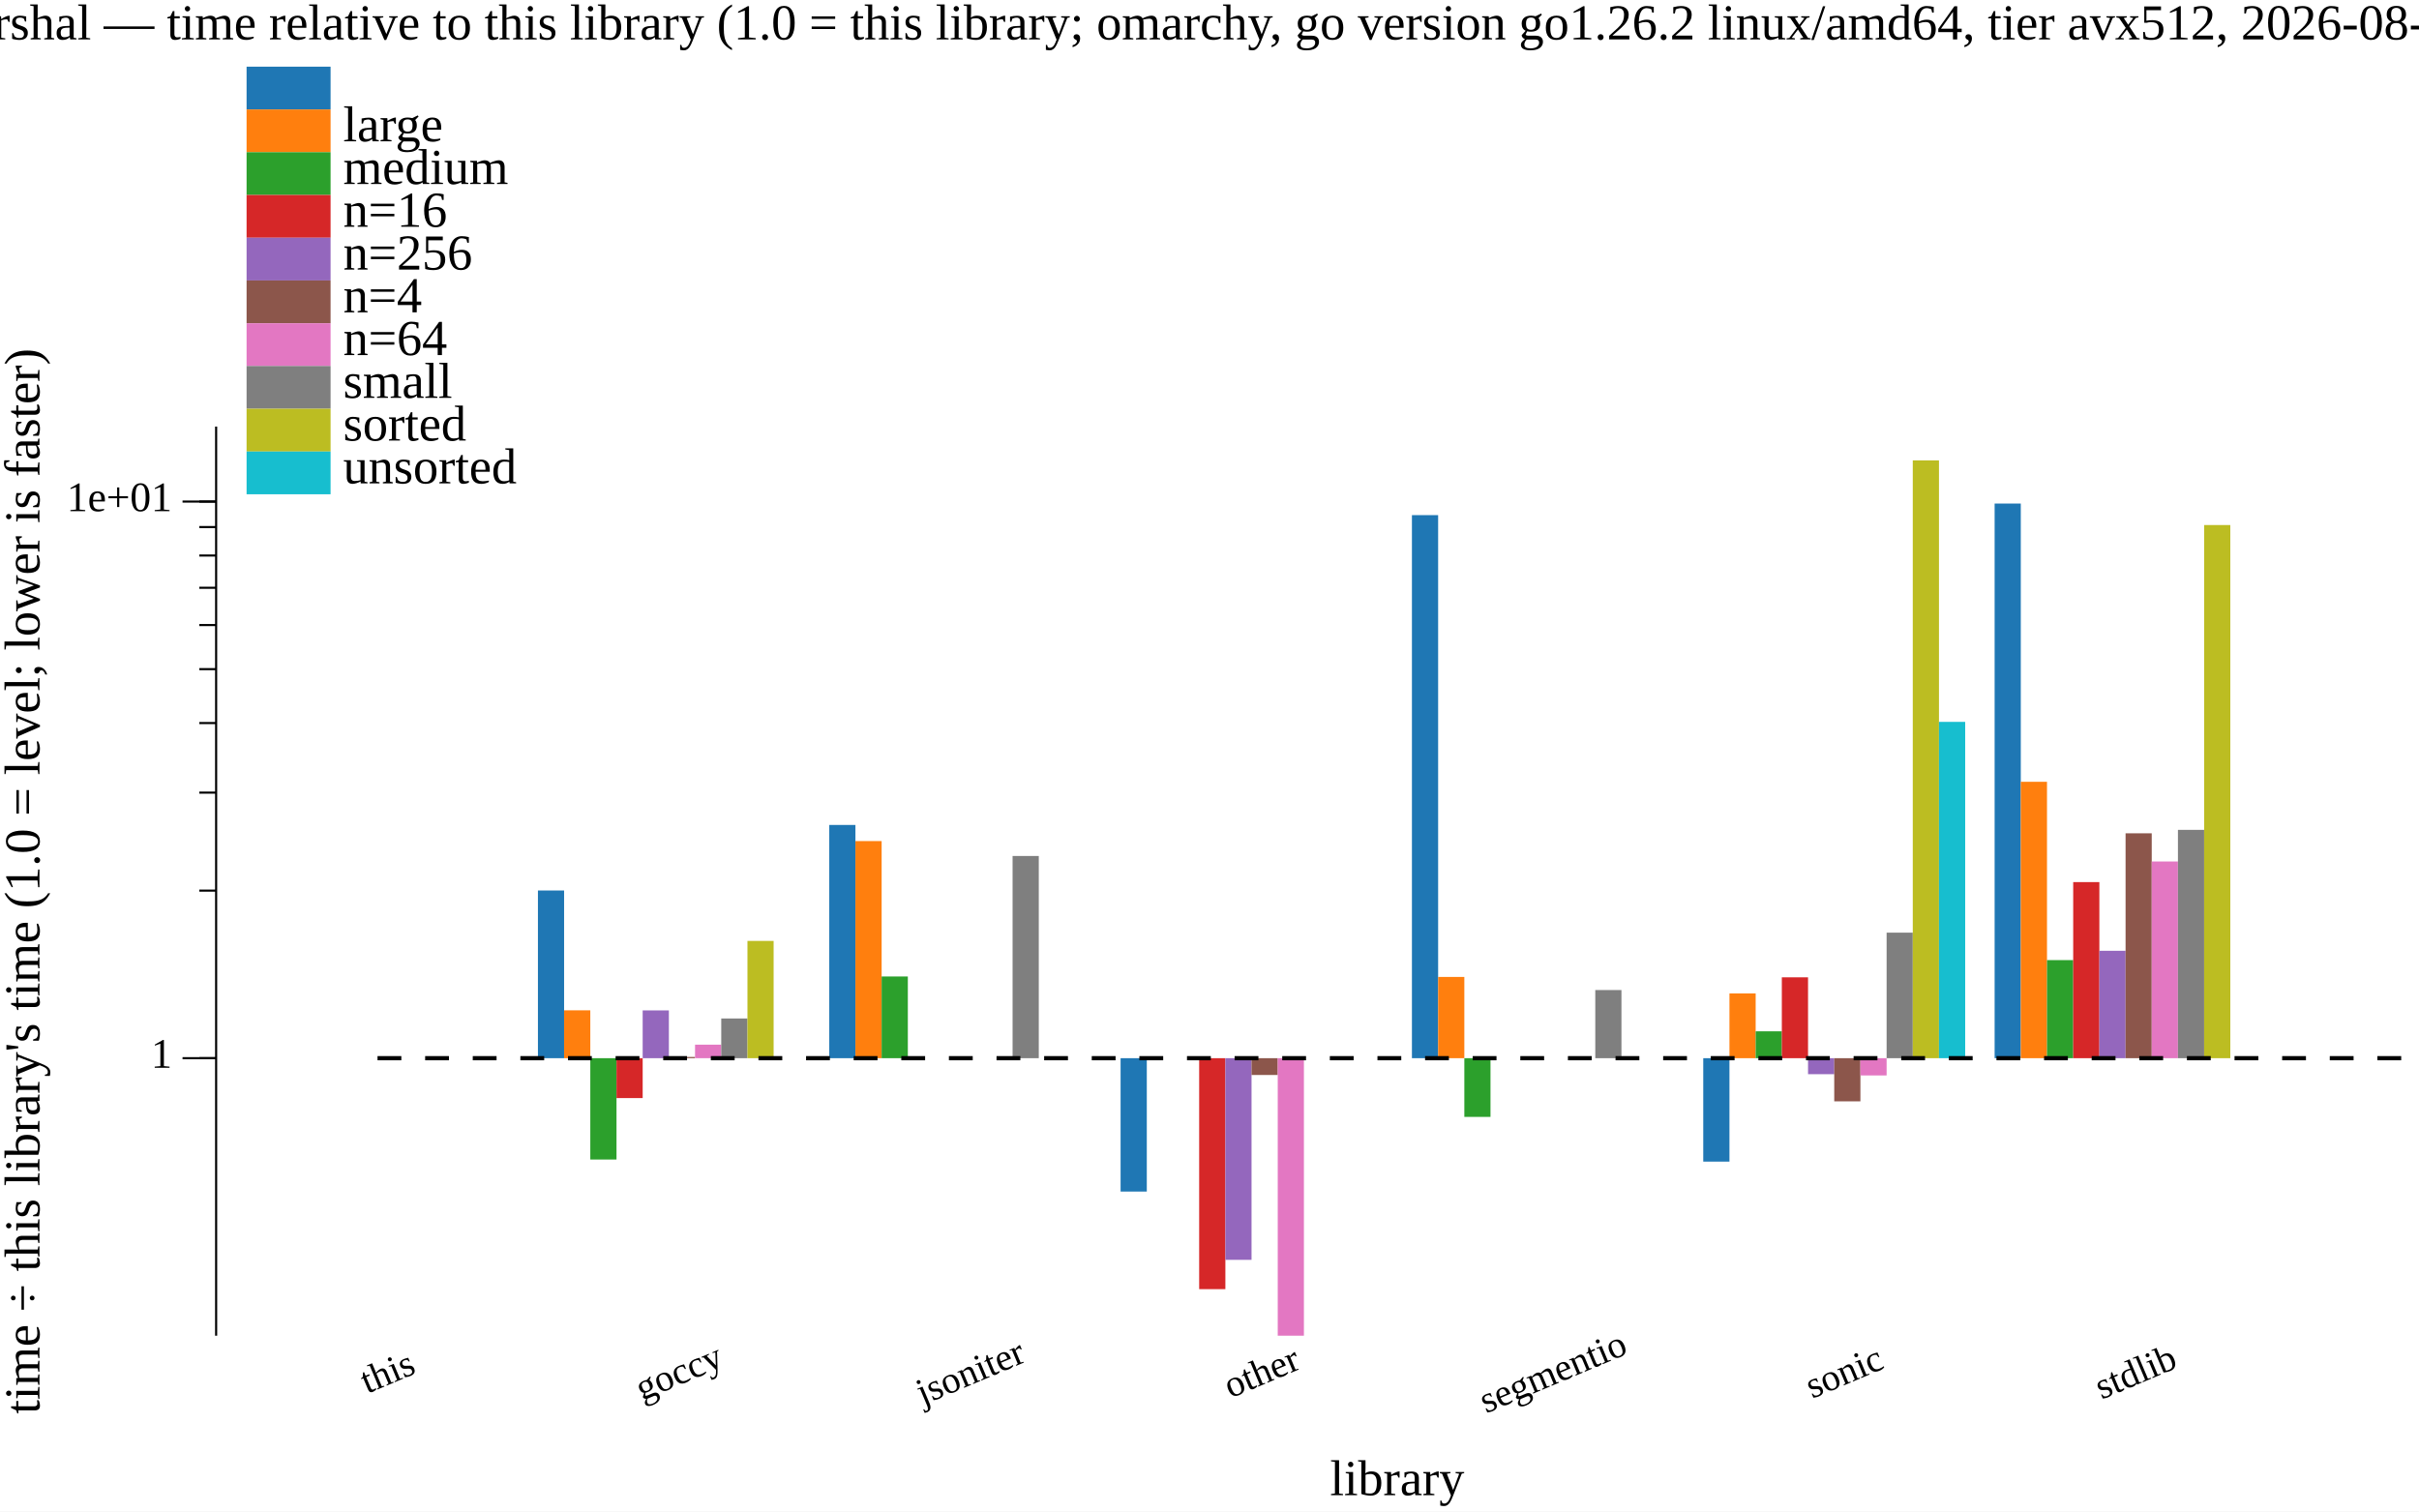
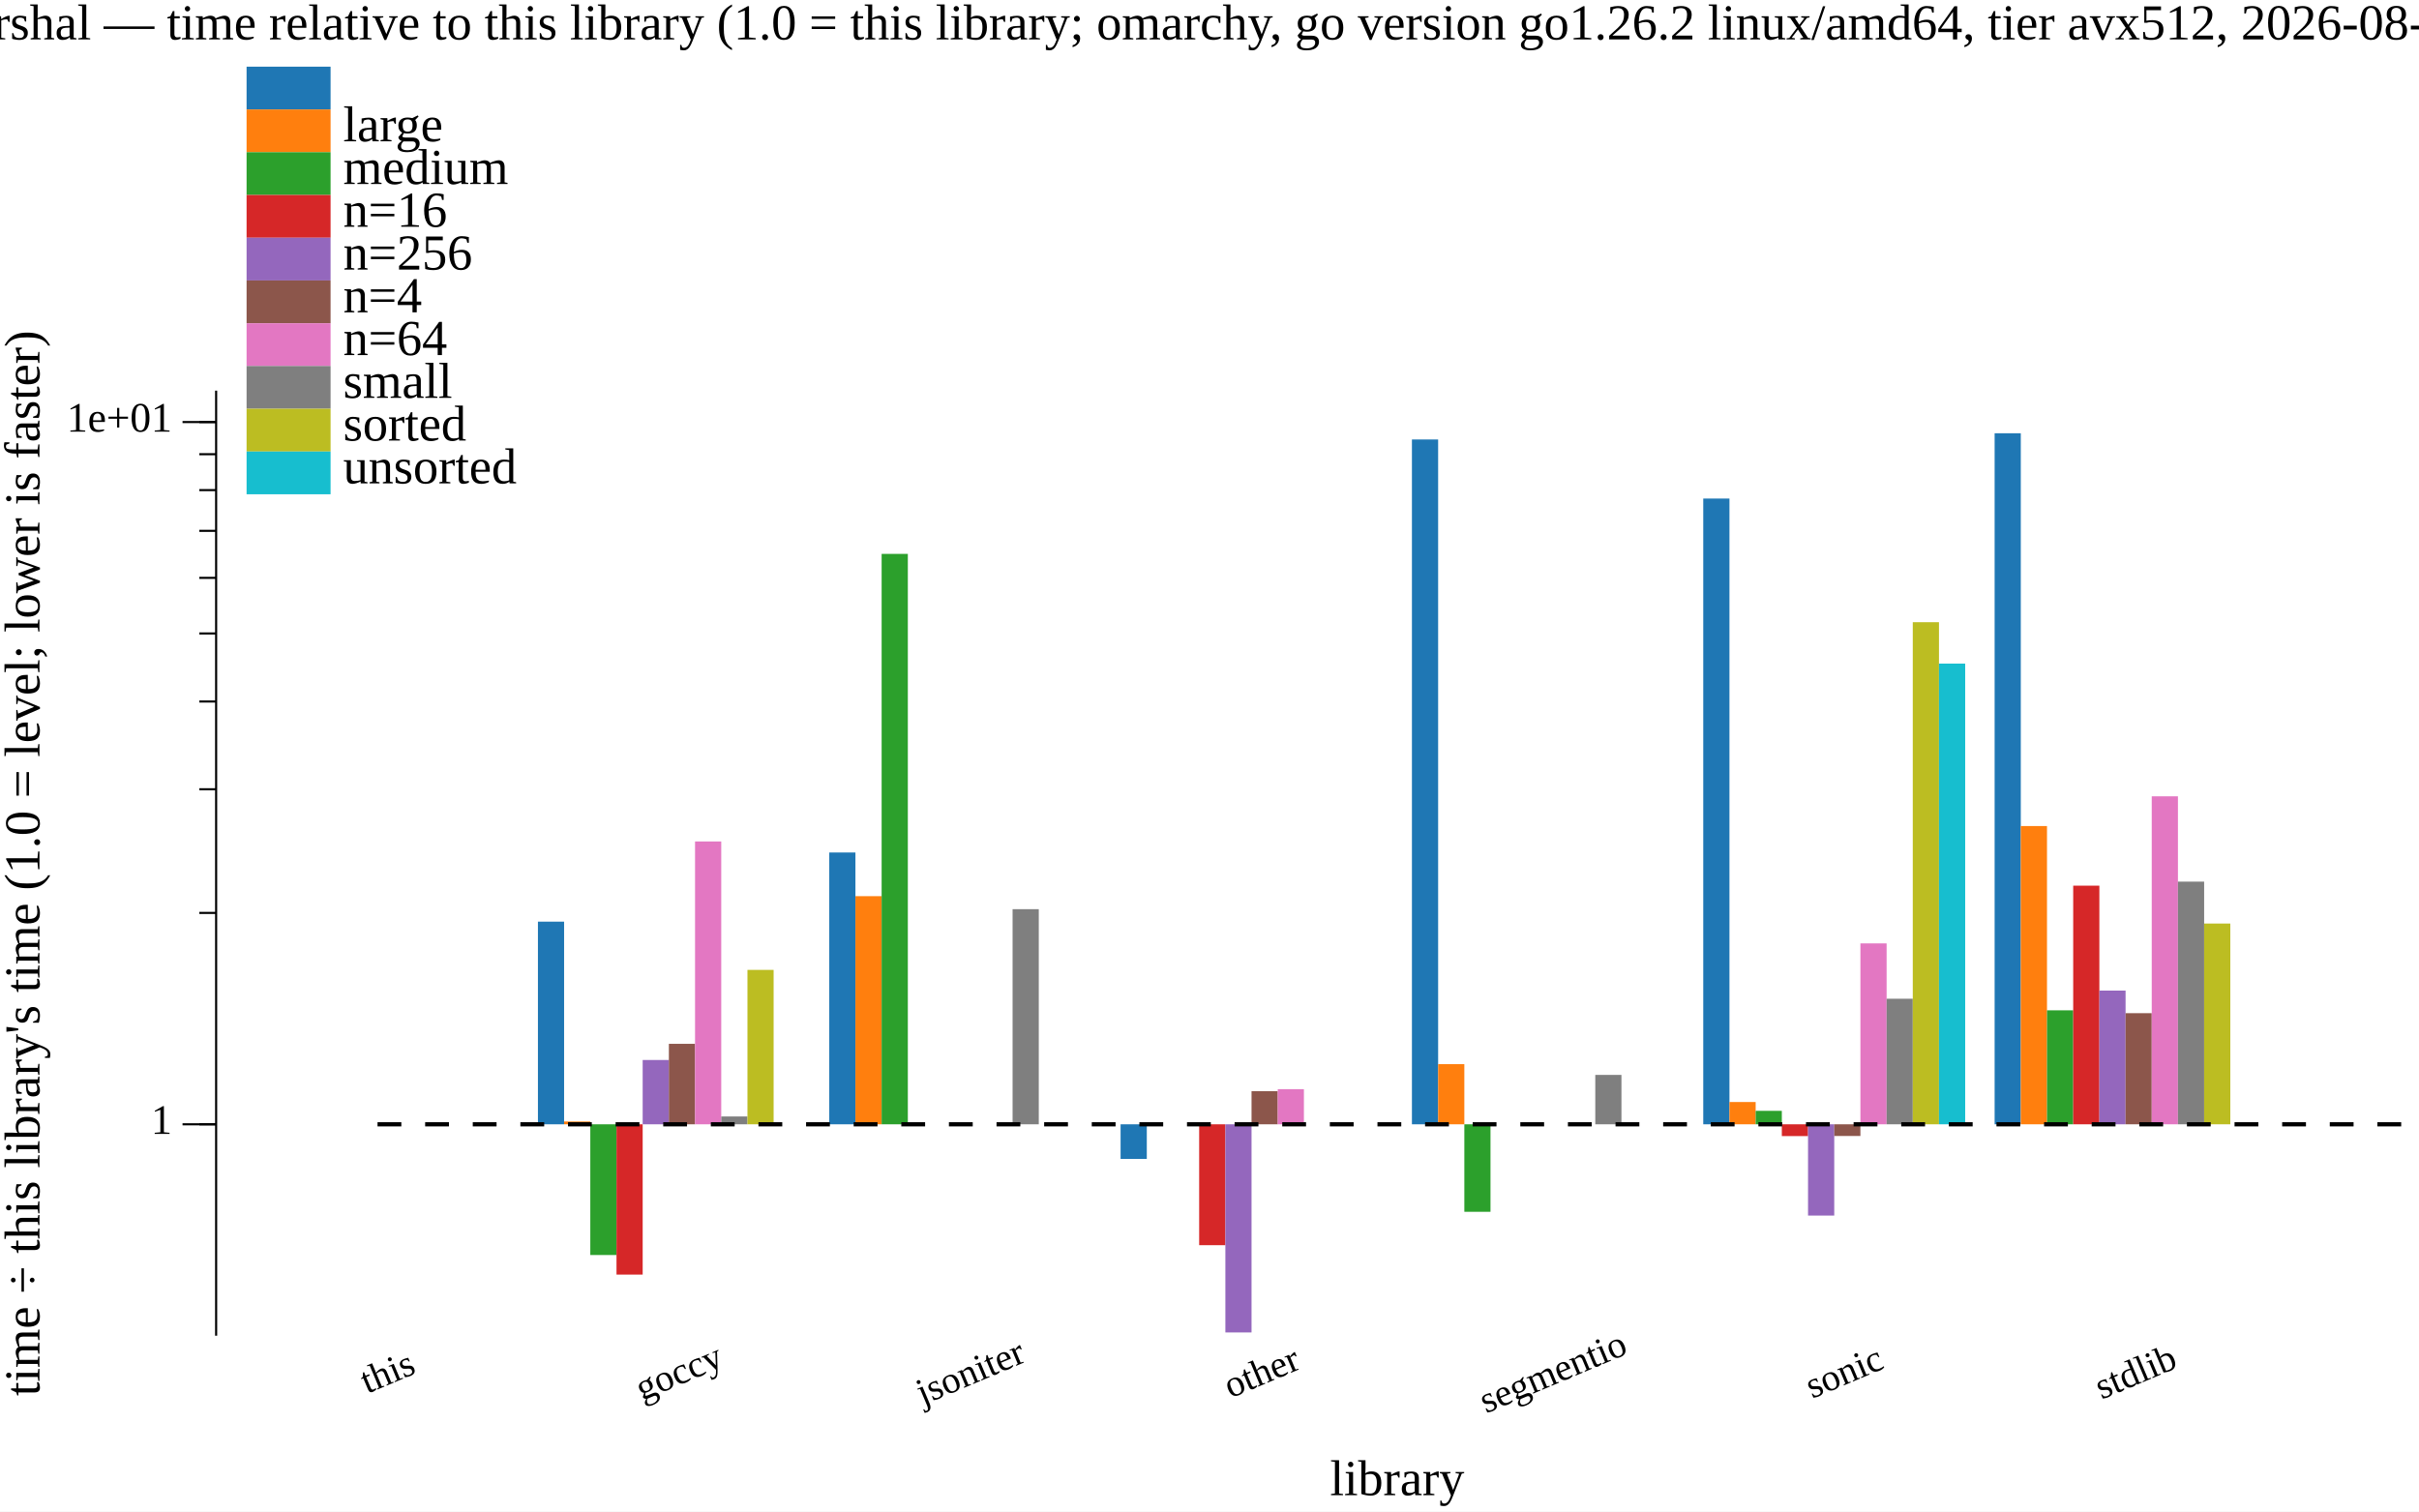
<svg xmlns="http://www.w3.org/2000/svg" width="576pt" height="360pt" viewBox="0 0 576 360">
  <g transform="scale(1, -1) translate(0, -360)">
    <path d="M0,0L576,0L576,360L0,360Z" style="fill:#FFFFFF" />
-     <text x="-17.602" y="-350.61" transform="scale(1, -1)" style="font-family:Liberation Serif;font-variant:normal;font-weight:normal;font-style:normal;font-size:12px">Marshal — time relative to this library (1.0 = this library; omarchy, go version go1.26.2 linux/amd64, tier avx512, 2026-08-07)</text>
+     <text x="-17.602" y="-350.61" transform="scale(1, -1)" style="font-family:Liberation Serif;font-variant:normal;font-weight:normal;font-style:normal;font-size:12px">Marshal — time relative to this library (1.0 = this library; omarchy, go version go1.26.2 linux/amd64, tier avx512, 2026-08-08)</text>
    <text x="316.7" y="-3.902" transform="scale(1, -1)" style="font-family:Liberation Serif;font-variant:normal;font-weight:normal;font-style:normal;font-size:12px">library</text>
    <g transform="rotate(22.91831)">
      <text x="91.416" y="8.237" transform="scale(1, -1)" style="font-family:Liberation Serif;font-variant:normal;font-weight:normal;font-style:normal;font-size:9px">this</text>
    </g>
    <g transform="rotate(22.91831)">
      <text x="151.07" y="35.251" transform="scale(1, -1)" style="font-family:Liberation Serif;font-variant:normal;font-weight:normal;font-style:normal;font-size:9px">goccy</text>
    </g>
    <g transform="rotate(22.91831)">
      <text x="212.21" y="62.266" transform="scale(1, -1)" style="font-family:Liberation Serif;font-variant:normal;font-weight:normal;font-style:normal;font-size:9px">jsoniter</text>
    </g>
    <g transform="rotate(22.91831)">
      <text x="280.36" y="89.281" transform="scale(1, -1)" style="font-family:Liberation Serif;font-variant:normal;font-weight:normal;font-style:normal;font-size:9px">other</text>
    </g>
    <g transform="rotate(22.91831)">
      <text x="335" y="116.3" transform="scale(1, -1)" style="font-family:Liberation Serif;font-variant:normal;font-weight:normal;font-style:normal;font-size:9px">segmentio</text>
    </g>
    <g transform="rotate(22.91831)">
      <text x="407.9" y="143.31" transform="scale(1, -1)" style="font-family:Liberation Serif;font-variant:normal;font-weight:normal;font-style:normal;font-size:9px">sonic</text>
    </g>
    <g transform="rotate(22.91831)">
      <text x="471.29" y="170.33" transform="scale(1, -1)" style="font-family:Liberation Serif;font-variant:normal;font-weight:normal;font-style:normal;font-size:9px">stdlib</text>
    </g>
    <g transform="rotate(90)">
-       <text x="23.244" y="9.387" transform="scale(1, -1)" style="font-family:Liberation Serif;font-variant:normal;font-weight:normal;font-style:normal;font-size:12px">time ÷ this library's time (1.0 = level; lower is faster)</text>
+       <text x="27.525" y="9.387" transform="scale(1, -1)" style="font-family:Liberation Serif;font-variant:normal;font-weight:normal;font-style:normal;font-size:12px">time ÷ this library's time (1.0 = level; lower is faster)</text>
    </g>
-     <text x="35.963" y="-105.69" transform="scale(1, -1)" style="font-family:Liberation Serif;font-variant:normal;font-weight:normal;font-style:normal;font-size:10px">1</text>
-     <text x="15.885" y="-238.25" transform="scale(1, -1)" style="font-family:Liberation Serif;font-variant:normal;font-weight:normal;font-style:normal;font-size:10px">1e+01</text>
-     <path d="M43.463,107.97L51.463,107.97" style="fill:none;stroke:#000000;stroke-width:0.5" />
-     <path d="M47.463,107.97L51.463,107.97" style="fill:none;stroke:#000000;stroke-width:0.5" />
-     <path d="M47.463,147.88L51.463,147.88" style="fill:none;stroke:#000000;stroke-width:0.5" />
-     <path d="M47.463,171.22L51.463,171.22" style="fill:none;stroke:#000000;stroke-width:0.5" />
-     <path d="M47.463,187.79L51.463,187.79" style="fill:none;stroke:#000000;stroke-width:0.5" />
-     <path d="M47.463,200.63L51.463,200.63" style="fill:none;stroke:#000000;stroke-width:0.5" />
-     <path d="M47.463,211.13L51.463,211.13" style="fill:none;stroke:#000000;stroke-width:0.5" />
-     <path d="M47.463,220.01L51.463,220.01" style="fill:none;stroke:#000000;stroke-width:0.5" />
-     <path d="M47.463,227.69L51.463,227.69" style="fill:none;stroke:#000000;stroke-width:0.5" />
-     <path d="M47.463,234.47L51.463,234.47" style="fill:none;stroke:#000000;stroke-width:0.5" />
-     <path d="M43.463,240.54L51.463,240.54" style="fill:none;stroke:#000000;stroke-width:0.5" />
-     <path d="M47.463,240.54L51.463,240.54" style="fill:none;stroke:#000000;stroke-width:0.5" />
-     <path d="M51.463,41.875L51.463,258.4" style="fill:none;stroke:#000000;stroke-width:0.5" />
-     <path d="M58.715,107.97L58.715,107.97L64.951,107.97L64.951,107.97Z" style="fill:#1F77B4" />
-     <path d="M128.09,107.97L128.09,147.91L134.32,147.91L134.32,107.97Z" style="fill:#1F77B4" />
-     <path d="M197.46,107.97L197.46,163.52L203.69,163.52L203.69,107.97Z" style="fill:#1F77B4" />
-     <path d="M266.83,107.97L266.83,76.206L273.07,76.206L273.07,107.97Z" style="fill:#1F77B4" />
-     <path d="M336.2,107.97L336.2,237.31L342.44,237.31L342.44,107.97Z" style="fill:#1F77B4" />
-     <path d="M405.57,107.97L405.57,83.337L411.81,83.337L411.81,107.97Z" style="fill:#1F77B4" />
-     <path d="M474.95,107.97L474.95,240.07L481.18,240.07L481.18,107.97Z" style="fill:#1F77B4" />
-     <path d="M64.951,107.97L64.951,107.97L71.187,107.97L71.187,107.97Z" style="fill:#FF7F0E" />
-     <path d="M134.32,107.97L134.32,119.37L140.56,119.37L140.56,107.97Z" style="fill:#FF7F0E" />
-     <path d="M203.69,107.97L203.69,159.68L209.93,159.68L209.93,107.97Z" style="fill:#FF7F0E" />
-     <path d="M273.07,107.97L273.07,107.97L279.3,107.97L279.3,107.97Z" style="fill:#FF7F0E" />
-     <path d="M342.44,107.97L342.44,127.32L348.68,127.32L348.68,107.97Z" style="fill:#FF7F0E" />
-     <path d="M411.81,107.97L411.81,123.4L418.05,123.4L418.05,107.97Z" style="fill:#FF7F0E" />
-     <path d="M481.18,107.97L481.18,173.8L487.42,173.8L487.42,107.97Z" style="fill:#FF7F0E" />
-     <path d="M71.187,107.97L71.187,107.97L77.423,107.97L77.423,107.97Z" style="fill:#2CA02C" />
-     <path d="M140.56,107.97L140.56,83.836L146.8,83.836L146.8,107.97Z" style="fill:#2CA02C" />
-     <path d="M209.93,107.97L209.93,127.43L216.17,127.43L216.17,107.97Z" style="fill:#2CA02C" />
-     <path d="M279.3,107.97L279.3,107.97L285.54,107.97L285.54,107.97Z" style="fill:#2CA02C" />
-     <path d="M348.68,107.97L348.68,93.987L354.91,93.987L354.91,107.97Z" style="fill:#2CA02C" />
-     <path d="M418.05,107.97L418.05,114.37L424.28,114.37L424.28,107.97Z" style="fill:#2CA02C" />
-     <path d="M487.42,107.97L487.42,131.33L493.66,131.33L493.66,107.97Z" style="fill:#2CA02C" />
-     <path d="M77.423,107.97L77.423,107.97L83.659,107.97L83.659,107.97Z" style="fill:#D62728" />
-     <path d="M146.8,107.97L146.8,98.47L153.03,98.47L153.03,107.97Z" style="fill:#D62728" />
-     <path d="M216.17,107.97L216.17,107.97L222.4,107.97L222.4,107.97Z" style="fill:#D62728" />
-     <path d="M285.54,107.97L285.54,52.962L291.78,52.962L291.78,107.97Z" style="fill:#D62728" />
-     <path d="M354.91,107.97L354.91,107.97L361.15,107.97L361.15,107.97Z" style="fill:#D62728" />
-     <path d="M424.28,107.97L424.28,127.23L430.52,127.23L430.52,107.97Z" style="fill:#D62728" />
-     <path d="M493.66,107.97L493.66,149.91L499.89,149.91L499.89,107.97Z" style="fill:#D62728" />
-     <path d="M83.659,107.97L83.659,107.97L89.896,107.97L89.896,107.97Z" style="fill:#9467BD" />
-     <path d="M153.03,107.97L153.03,119.35L159.27,119.35L159.27,107.97Z" style="fill:#9467BD" />
-     <path d="M222.4,107.97L222.4,107.97L228.64,107.97L228.64,107.97Z" style="fill:#9467BD" />
-     <path d="M291.78,107.97L291.78,59.943L298.01,59.943L298.01,107.97Z" style="fill:#9467BD" />
-     <path d="M361.15,107.97L361.15,107.97L367.38,107.97L367.38,107.97Z" style="fill:#9467BD" />
-     <path d="M430.52,107.97L430.52,104.16L436.76,104.16L436.76,107.97Z" style="fill:#9467BD" />
-     <path d="M499.89,107.97L499.89,133.55L506.13,133.55L506.13,107.97Z" style="fill:#9467BD" />
-     <path d="M89.896,107.97L89.896,107.97L96.132,107.97L96.132,107.97Z" style="fill:#8C564B" />
-     <path d="M159.27,107.97L159.27,108.26L165.5,108.26L165.5,107.97Z" style="fill:#8C564B" />
-     <path d="M228.64,107.97L228.64,107.97L234.88,107.97L234.88,107.97Z" style="fill:#8C564B" />
-     <path d="M298.01,107.97L298.01,103.97L304.25,103.97L304.25,107.97Z" style="fill:#8C564B" />
-     <path d="M367.38,107.97L367.38,107.97L373.62,107.97L373.62,107.97Z" style="fill:#8C564B" />
-     <path d="M436.76,107.97L436.76,97.691L442.99,97.691L442.99,107.97Z" style="fill:#8C564B" />
-     <path d="M506.13,107.97L506.13,161.53L512.36,161.53L512.36,107.97Z" style="fill:#8C564B" />
-     <path d="M96.132,107.97L96.132,107.97L102.37,107.97L102.37,107.97Z" style="fill:#E377C2" />
-     <path d="M165.5,107.97L165.5,111.19L171.74,111.19L171.74,107.97Z" style="fill:#E377C2" />
-     <path d="M234.88,107.97L234.88,107.97L241.11,107.97L241.11,107.97Z" style="fill:#E377C2" />
-     <path d="M304.25,107.97L304.25,41.875L310.48,41.875L310.48,107.97Z" style="fill:#E377C2" />
-     <path d="M373.62,107.97L373.62,107.97L379.86,107.97L379.86,107.97Z" style="fill:#E377C2" />
-     <path d="M442.99,107.97L442.99,103.86L449.23,103.86L449.23,107.97Z" style="fill:#E377C2" />
-     <path d="M512.36,107.97L512.36,154.82L518.6,154.82L518.6,107.97Z" style="fill:#E377C2" />
-     <path d="M102.37,107.97L102.37,107.97L108.6,107.97L108.6,107.97Z" style="fill:#7F7F7F" />
-     <path d="M171.74,107.97L171.74,117.43L177.98,117.43L177.98,107.97Z" style="fill:#7F7F7F" />
-     <path d="M241.11,107.97L241.11,156.13L247.35,156.13L247.35,107.97Z" style="fill:#7F7F7F" />
-     <path d="M310.48,107.97L310.48,107.97L316.72,107.97L316.72,107.97Z" style="fill:#7F7F7F" />
-     <path d="M379.86,107.97L379.86,124.2L386.09,124.2L386.09,107.97Z" style="fill:#7F7F7F" />
-     <path d="M449.23,107.97L449.23,137.87L455.46,137.87L455.46,107.97Z" style="fill:#7F7F7F" />
-     <path d="M518.6,107.97L518.6,162.35L524.84,162.35L524.84,107.97Z" style="fill:#7F7F7F" />
-     <path d="M108.6,107.97L108.6,107.97L114.84,107.97L114.84,107.97Z" style="fill:#BCBD22" />
-     <path d="M177.98,107.97L177.98,135.9L184.21,135.9L184.21,107.97Z" style="fill:#BCBD22" />
-     <path d="M247.35,107.97L247.35,107.97L253.58,107.97L253.58,107.97Z" style="fill:#BCBD22" />
-     <path d="M316.72,107.97L316.72,107.97L322.96,107.97L322.96,107.97Z" style="fill:#BCBD22" />
-     <path d="M386.09,107.97L386.09,107.97L392.33,107.97L392.33,107.97Z" style="fill:#BCBD22" />
-     <path d="M455.46,107.97L455.46,250.35L461.7,250.35L461.7,107.97Z" style="fill:#BCBD22" />
-     <path d="M524.84,107.97L524.84,234.95L531.07,234.95L531.07,107.97Z" style="fill:#BCBD22" />
-     <path d="M114.84,107.97L114.84,107.97L121.08,107.97L121.08,107.97Z" style="fill:#17BECF" />
-     <path d="M184.21,107.97L184.21,107.97L190.45,107.97L190.45,107.97Z" style="fill:#17BECF" />
-     <path d="M253.58,107.97L253.58,107.97L259.82,107.97L259.82,107.97Z" style="fill:#17BECF" />
-     <path d="M322.96,107.97L322.96,107.97L329.19,107.97L329.19,107.97Z" style="fill:#17BECF" />
-     <path d="M392.33,107.97L392.33,107.97L398.56,107.97L398.56,107.97Z" style="fill:#17BECF" />
-     <path d="M461.7,107.97L461.7,188.07L467.94,188.07L467.94,107.97Z" style="fill:#17BECF" />
-     <path d="M531.07,107.97L531.07,107.97L537.31,107.97L537.31,107.97Z" style="fill:#17BECF" />
-     <path d="M89.896,107.97L575.5,107.97" style="fill:none;stroke:#000000;stroke-dasharray:5.669,5.669" />
+     <text x="35.963" y="-89.938" transform="scale(1, -1)" style="font-family:Liberation Serif;font-variant:normal;font-weight:normal;font-style:normal;font-size:10px">1</text>
+     <text x="15.885" y="-257.19" transform="scale(1, -1)" style="font-family:Liberation Serif;font-variant:normal;font-weight:normal;font-style:normal;font-size:10px">1e+01</text>
+     <path d="M43.463,92.223L51.463,92.223" style="fill:none;stroke:#000000;stroke-width:0.5" />
+     <path d="M47.463,92.223L51.463,92.223" style="fill:none;stroke:#000000;stroke-width:0.5" />
+     <path d="M47.463,142.57L51.463,142.57" style="fill:none;stroke:#000000;stroke-width:0.5" />
+     <path d="M47.463,172.02L51.463,172.02" style="fill:none;stroke:#000000;stroke-width:0.5" />
+     <path d="M47.463,192.92L51.463,192.92" style="fill:none;stroke:#000000;stroke-width:0.5" />
+     <path d="M47.463,209.13L51.463,209.13" style="fill:none;stroke:#000000;stroke-width:0.5" />
+     <path d="M47.463,222.37L51.463,222.37" style="fill:none;stroke:#000000;stroke-width:0.5" />
+     <path d="M47.463,233.57L51.463,233.57" style="fill:none;stroke:#000000;stroke-width:0.5" />
+     <path d="M47.463,243.27L51.463,243.27" style="fill:none;stroke:#000000;stroke-width:0.5" />
+     <path d="M47.463,251.82L51.463,251.82" style="fill:none;stroke:#000000;stroke-width:0.5" />
+     <path d="M43.463,259.48L51.463,259.48" style="fill:none;stroke:#000000;stroke-width:0.5" />
+     <path d="M47.463,259.48L51.463,259.48" style="fill:none;stroke:#000000;stroke-width:0.5" />
+     <path d="M51.463,41.875L51.463,266.96" style="fill:none;stroke:#000000;stroke-width:0.5" />
+     <path d="M58.715,92.223L58.715,92.223L64.951,92.223L64.951,92.223Z" style="fill:#1F77B4" />
+     <path d="M128.09,92.223L128.09,140.49L134.32,140.49L134.32,92.223Z" style="fill:#1F77B4" />
+     <path d="M197.46,92.223L197.46,156.96L203.69,156.96L203.69,92.223Z" style="fill:#1F77B4" />
+     <path d="M266.83,92.223L266.83,83.978L273.07,83.978L273.07,92.223Z" style="fill:#1F77B4" />
+     <path d="M336.2,92.223L336.2,255.33L342.44,255.33L342.44,92.223Z" style="fill:#1F77B4" />
+     <path d="M405.57,92.223L405.57,241.26L411.81,241.26L411.81,92.223Z" style="fill:#1F77B4" />
+     <path d="M474.95,92.223L474.95,256.81L481.18,256.81L481.18,92.223Z" style="fill:#1F77B4" />
+     <path d="M64.951,92.223L64.951,92.223L71.187,92.223L71.187,92.223Z" style="fill:#FF7F0E" />
+     <path d="M134.32,92.223L134.32,92.894L140.56,92.894L140.56,92.223Z" style="fill:#FF7F0E" />
+     <path d="M203.69,92.223L203.69,146.56L209.93,146.56L209.93,92.223Z" style="fill:#FF7F0E" />
+     <path d="M273.07,92.223L273.07,92.223L279.3,92.223L279.3,92.223Z" style="fill:#FF7F0E" />
+     <path d="M342.44,92.223L342.44,106.55L348.68,106.55L348.68,92.223Z" style="fill:#FF7F0E" />
+     <path d="M411.81,92.223L411.81,97.53L418.05,97.53L418.05,92.223Z" style="fill:#FF7F0E" />
+     <path d="M481.18,92.223L481.18,163.26L487.42,163.26L487.42,92.223Z" style="fill:#FF7F0E" />
+     <path d="M71.187,92.223L71.187,92.223L77.423,92.223L77.423,92.223Z" style="fill:#2CA02C" />
+     <path d="M140.56,92.223L140.56,61.091L146.8,61.091L146.8,92.223Z" style="fill:#2CA02C" />
+     <path d="M209.93,92.223L209.93,228.08L216.17,228.08L216.17,92.223Z" style="fill:#2CA02C" />
+     <path d="M279.3,92.223L279.3,92.223L285.54,92.223L285.54,92.223Z" style="fill:#2CA02C" />
+     <path d="M348.68,92.223L348.68,71.384L354.91,71.384L354.91,92.223Z" style="fill:#2CA02C" />
+     <path d="M418.05,92.223L418.05,95.43L424.28,95.43L424.28,92.223Z" style="fill:#2CA02C" />
+     <path d="M487.42,92.223L487.42,119.37L493.66,119.37L493.66,92.223Z" style="fill:#2CA02C" />
+     <path d="M77.423,92.223L77.423,92.223L83.659,92.223L83.659,92.223Z" style="fill:#D62728" />
+     <path d="M146.8,92.223L146.8,56.427L153.03,56.427L153.03,92.223Z" style="fill:#D62728" />
+     <path d="M216.17,92.223L216.17,92.223L222.4,92.223L222.4,92.223Z" style="fill:#D62728" />
+     <path d="M285.54,92.223L285.54,63.433L291.78,63.433L291.78,92.223Z" style="fill:#D62728" />
+     <path d="M354.91,92.223L354.91,92.223L361.15,92.223L361.15,92.223Z" style="fill:#D62728" />
+     <path d="M424.28,92.223L424.28,89.418L430.52,89.418L430.52,92.223Z" style="fill:#D62728" />
+     <path d="M493.66,92.223L493.66,149.06L499.89,149.06L499.89,92.223Z" style="fill:#D62728" />
+     <path d="M83.659,92.223L83.659,92.223L89.896,92.223L89.896,92.223Z" style="fill:#9467BD" />
+     <path d="M153.03,92.223L153.03,107.54L159.27,107.54L159.27,92.223Z" style="fill:#9467BD" />
+     <path d="M222.4,92.223L222.4,92.223L228.64,92.223L228.64,92.223Z" style="fill:#9467BD" />
+     <path d="M291.78,92.223L291.78,42.65L298.01,42.65L298.01,92.223Z" style="fill:#9467BD" />
+     <path d="M361.15,92.223L361.15,92.223L367.38,92.223L367.38,92.223Z" style="fill:#9467BD" />
+     <path d="M430.52,92.223L430.52,70.484L436.76,70.484L436.76,92.223Z" style="fill:#9467BD" />
+     <path d="M499.89,92.223L499.89,124.07L506.13,124.07L506.13,92.223Z" style="fill:#9467BD" />
+     <path d="M89.896,92.223L89.896,92.223L96.132,92.223L96.132,92.223Z" style="fill:#8C564B" />
+     <path d="M159.27,92.223L159.27,111.39L165.5,111.39L165.5,92.223Z" style="fill:#8C564B" />
+     <path d="M228.64,92.223L228.64,92.223L234.88,92.223L234.88,92.223Z" style="fill:#8C564B" />
+     <path d="M298.01,92.223L298.01,100.11L304.25,100.11L304.25,92.223Z" style="fill:#8C564B" />
+     <path d="M367.38,92.223L367.38,92.223L373.62,92.223L373.62,92.223Z" style="fill:#8C564B" />
+     <path d="M436.76,92.223L436.76,89.442L442.99,89.442L442.99,92.223Z" style="fill:#8C564B" />
+     <path d="M506.13,92.223L506.13,118.69L512.36,118.69L512.36,92.223Z" style="fill:#8C564B" />
+     <path d="M96.132,92.223L96.132,92.223L102.37,92.223L102.37,92.223Z" style="fill:#E377C2" />
+     <path d="M165.5,92.223L165.5,159.59L171.74,159.59L171.74,92.223Z" style="fill:#E377C2" />
+     <path d="M234.88,92.223L234.88,92.223L241.11,92.223L241.11,92.223Z" style="fill:#E377C2" />
+     <path d="M304.25,92.223L304.25,100.59L310.48,100.59L310.48,92.223Z" style="fill:#E377C2" />
+     <path d="M373.62,92.223L373.62,92.223L379.86,92.223L379.86,92.223Z" style="fill:#E377C2" />
+     <path d="M442.99,92.223L442.99,135.31L449.23,135.31L449.23,92.223Z" style="fill:#E377C2" />
+     <path d="M512.36,92.223L512.36,170.34L518.6,170.34L518.6,92.223Z" style="fill:#E377C2" />
+     <path d="M102.37,92.223L102.37,92.223L108.6,92.223L108.6,92.223Z" style="fill:#7F7F7F" />
+     <path d="M171.74,92.223L171.74,94.09L177.98,94.09L177.98,92.223Z" style="fill:#7F7F7F" />
+     <path d="M241.11,92.223L241.11,143.46L247.35,143.46L247.35,92.223Z" style="fill:#7F7F7F" />
+     <path d="M310.48,92.223L310.48,92.223L316.72,92.223L316.72,92.223Z" style="fill:#7F7F7F" />
+     <path d="M379.86,92.223L379.86,103.99L386.09,103.99L386.09,92.223Z" style="fill:#7F7F7F" />
+     <path d="M449.23,92.223L449.23,122.13L455.46,122.13L455.46,92.223Z" style="fill:#7F7F7F" />
+     <path d="M518.6,92.223L518.6,150.02L524.84,150.02L524.84,92.223Z" style="fill:#7F7F7F" />
+     <path d="M108.6,92.223L108.6,92.223L114.84,92.223L114.84,92.223Z" style="fill:#BCBD22" />
+     <path d="M177.98,92.223L177.98,129L184.21,129L184.21,92.223Z" style="fill:#BCBD22" />
+     <path d="M247.35,92.223L247.35,92.223L253.58,92.223L253.58,92.223Z" style="fill:#BCBD22" />
+     <path d="M316.72,92.223L316.72,92.223L322.96,92.223L322.96,92.223Z" style="fill:#BCBD22" />
+     <path d="M386.09,92.223L386.09,92.223L392.33,92.223L392.33,92.223Z" style="fill:#BCBD22" />
+     <path d="M455.46,92.223L455.46,211.81L461.7,211.81L461.7,92.223Z" style="fill:#BCBD22" />
+     <path d="M524.84,92.223L524.84,140.04L531.07,140.04L531.07,92.223Z" style="fill:#BCBD22" />
+     <path d="M114.84,92.223L114.84,92.223L121.08,92.223L121.08,92.223Z" style="fill:#17BECF" />
+     <path d="M184.21,92.223L184.21,92.223L190.45,92.223L190.45,92.223Z" style="fill:#17BECF" />
+     <path d="M253.58,92.223L253.58,92.223L259.82,92.223L259.82,92.223Z" style="fill:#17BECF" />
+     <path d="M322.96,92.223L322.96,92.223L329.19,92.223L329.19,92.223Z" style="fill:#17BECF" />
+     <path d="M392.33,92.223L392.33,92.223L398.56,92.223L398.56,92.223Z" style="fill:#17BECF" />
+     <path d="M461.7,92.223L461.7,201.95L467.94,201.95L467.94,92.223Z" style="fill:#17BECF" />
+     <path d="M531.07,92.223L531.07,92.223L537.31,92.223L537.31,92.223Z" style="fill:#17BECF" />
+     <path d="M89.896,92.223L575.5,92.223" style="fill:none;stroke:#000000;stroke-dasharray:5.669,5.669" />
    <path d="M58.715,333.93L58.715,344.12L78.715,344.12L78.715,333.93Z" style="fill:#1F77B4" />
    <path d="M58.715,323.75L58.715,333.93L78.715,333.93L78.715,323.75Z" style="fill:#FF7F0E" />
    <text x="81.715" y="-326.35" transform="scale(1, -1)" style="font-family:Liberation Serif;font-variant:normal;font-weight:normal;font-style:normal;font-size:12px">large</text>
    <path d="M58.715,313.56L58.715,323.75L78.715,323.75L78.715,313.56Z" style="fill:#2CA02C" />
    <text x="81.715" y="-316.17" transform="scale(1, -1)" style="font-family:Liberation Serif;font-variant:normal;font-weight:normal;font-style:normal;font-size:12px">medium</text>
    <path d="M58.715,303.38L58.715,313.56L78.715,313.56L78.715,303.38Z" style="fill:#D62728" />
    <text x="81.715" y="-305.99" transform="scale(1, -1)" style="font-family:Liberation Serif;font-variant:normal;font-weight:normal;font-style:normal;font-size:12px">n=16</text>
    <path d="M58.715,293.2L58.715,303.38L78.715,303.38L78.715,293.2Z" style="fill:#9467BD" />
    <text x="81.715" y="-295.8" transform="scale(1, -1)" style="font-family:Liberation Serif;font-variant:normal;font-weight:normal;font-style:normal;font-size:12px">n=256</text>
    <path d="M58.715,283.01L58.715,293.2L78.715,293.2L78.715,283.01Z" style="fill:#8C564B" />
    <text x="81.715" y="-285.62" transform="scale(1, -1)" style="font-family:Liberation Serif;font-variant:normal;font-weight:normal;font-style:normal;font-size:12px">n=4</text>
    <path d="M58.715,272.83L58.715,283.01L78.715,283.01L78.715,272.83Z" style="fill:#E377C2" />
    <text x="81.715" y="-275.43" transform="scale(1, -1)" style="font-family:Liberation Serif;font-variant:normal;font-weight:normal;font-style:normal;font-size:12px">n=64</text>
    <path d="M58.715,262.65L58.715,272.83L78.715,272.83L78.715,262.65Z" style="fill:#7F7F7F" />
    <text x="81.715" y="-265.25" transform="scale(1, -1)" style="font-family:Liberation Serif;font-variant:normal;font-weight:normal;font-style:normal;font-size:12px">small</text>
    <path d="M58.715,252.46L58.715,262.65L78.715,262.65L78.715,252.46Z" style="fill:#BCBD22" />
    <text x="81.715" y="-255.07" transform="scale(1, -1)" style="font-family:Liberation Serif;font-variant:normal;font-weight:normal;font-style:normal;font-size:12px">sorted</text>
    <path d="M58.715,242.28L58.715,252.46L78.715,252.46L78.715,242.28Z" style="fill:#17BECF" />
    <text x="81.715" y="-244.88" transform="scale(1, -1)" style="font-family:Liberation Serif;font-variant:normal;font-weight:normal;font-style:normal;font-size:12px">unsorted</text>
  </g>
</svg>
